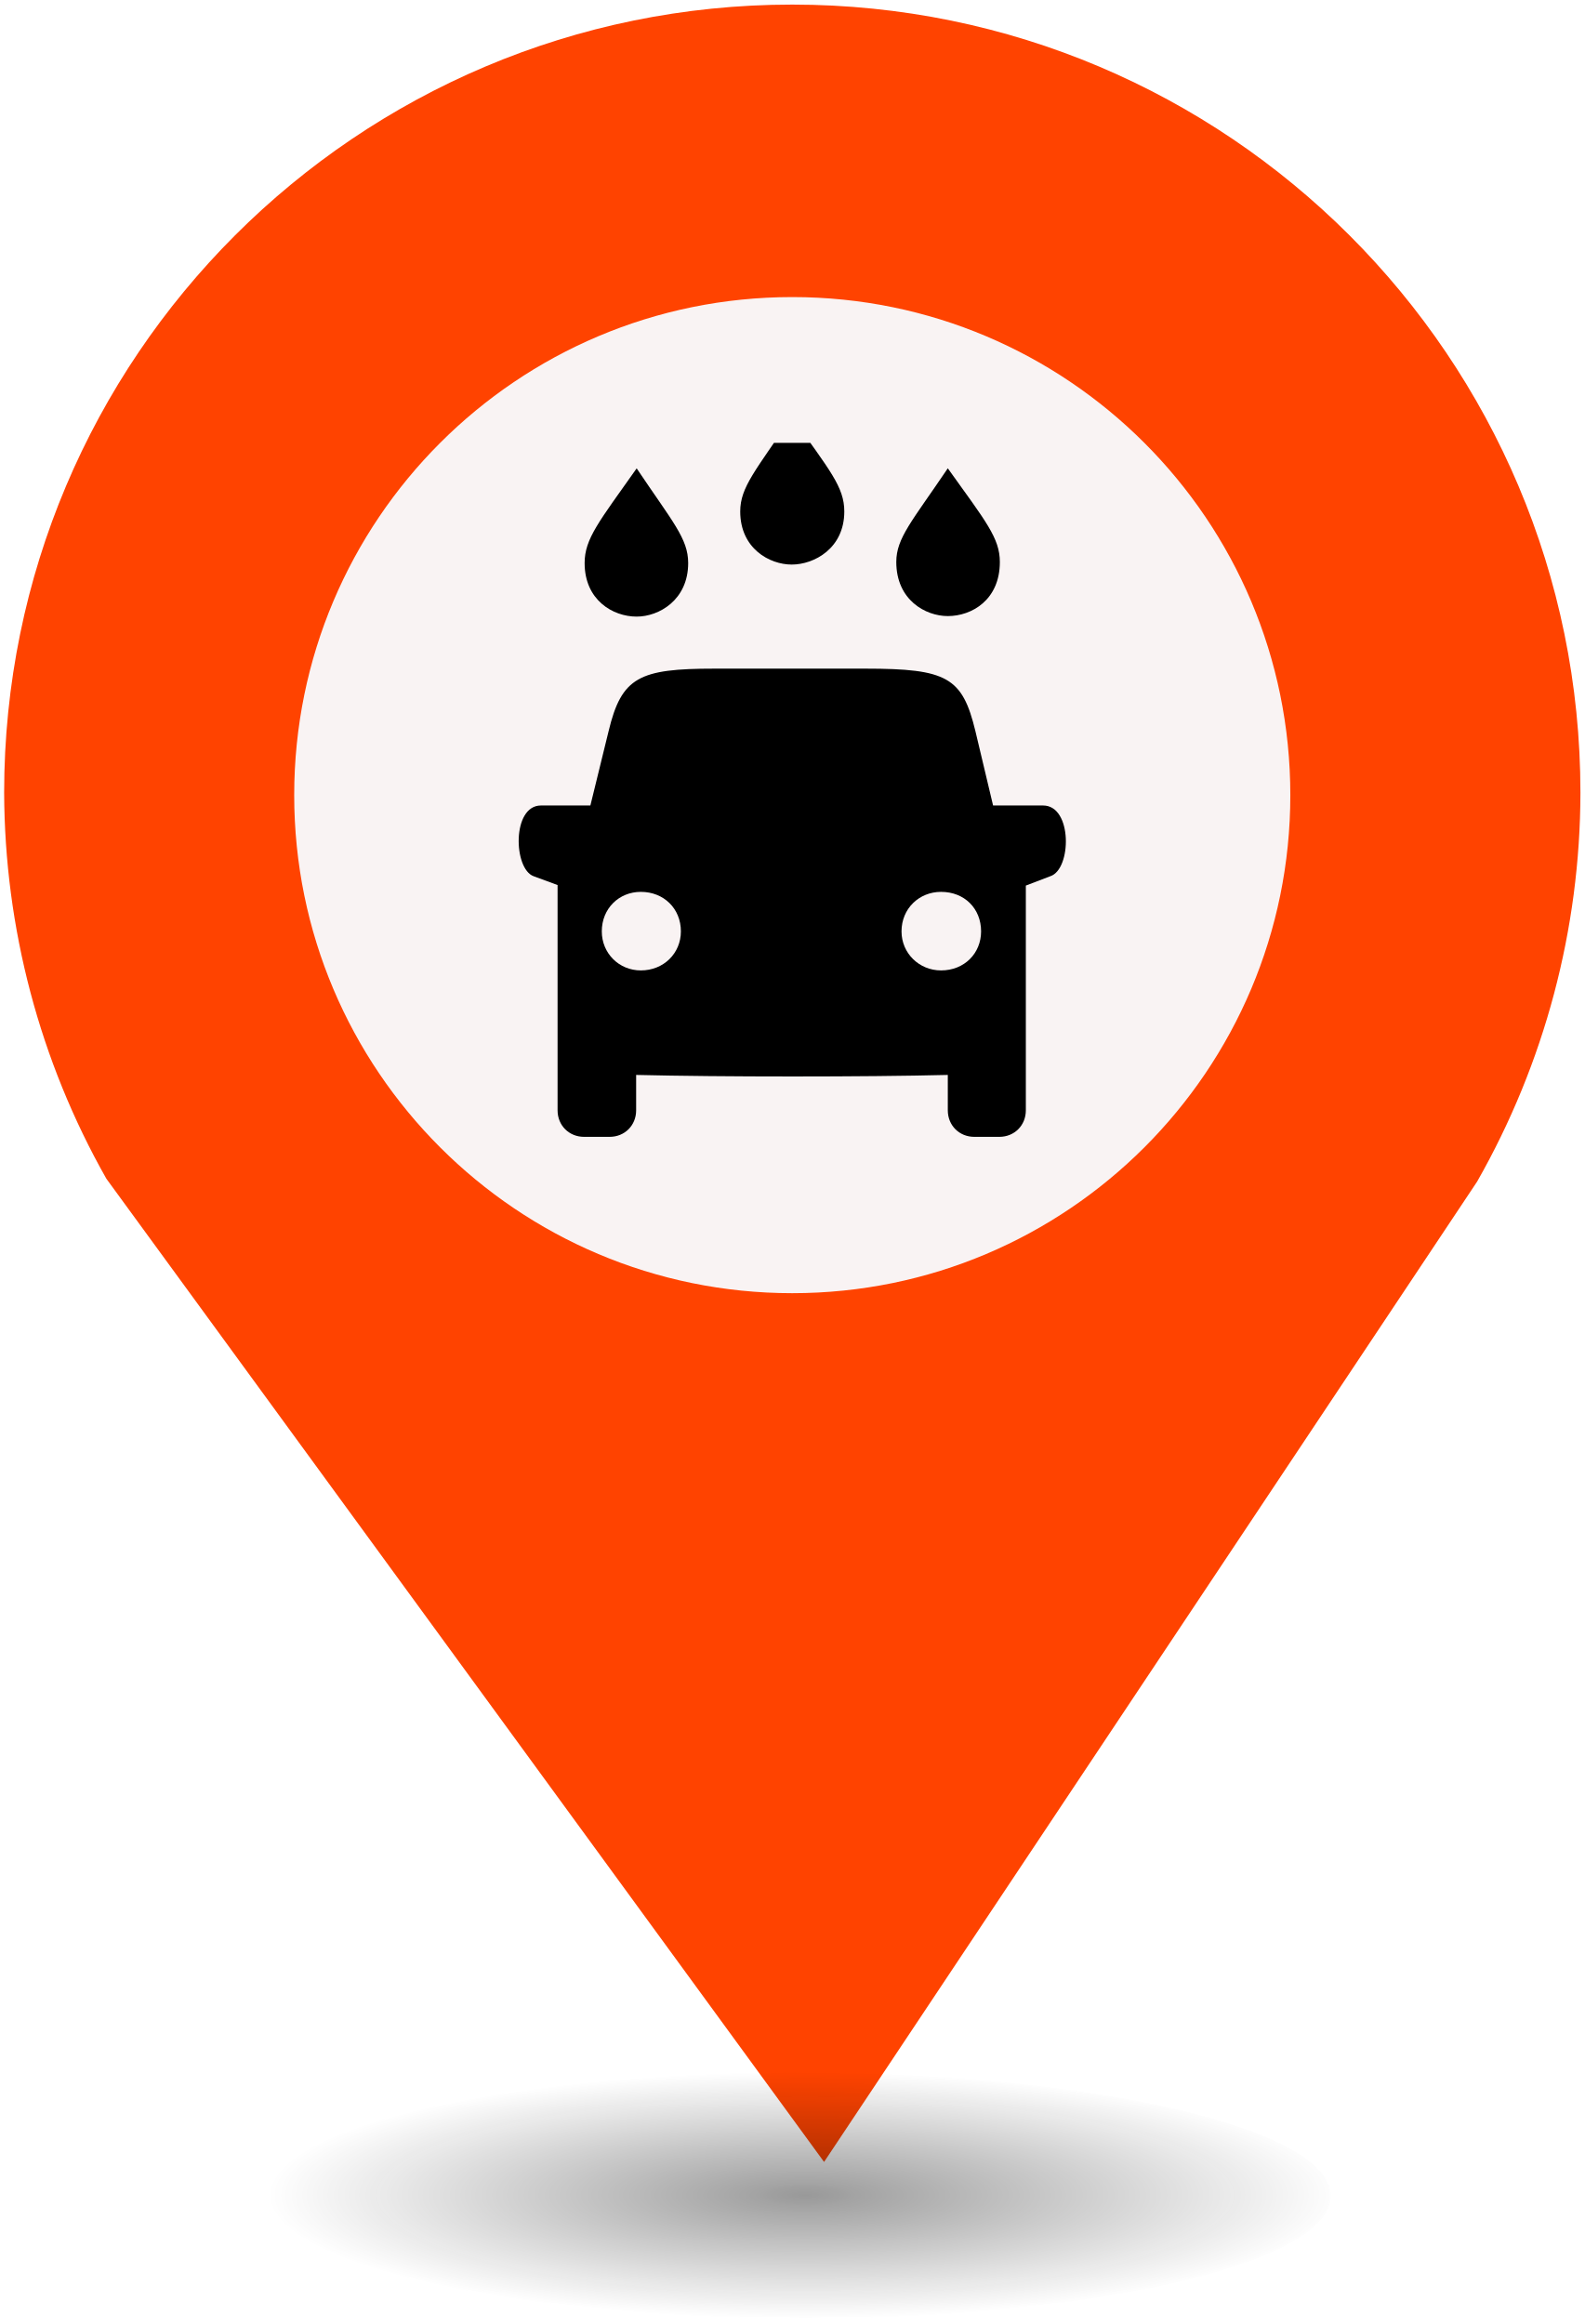
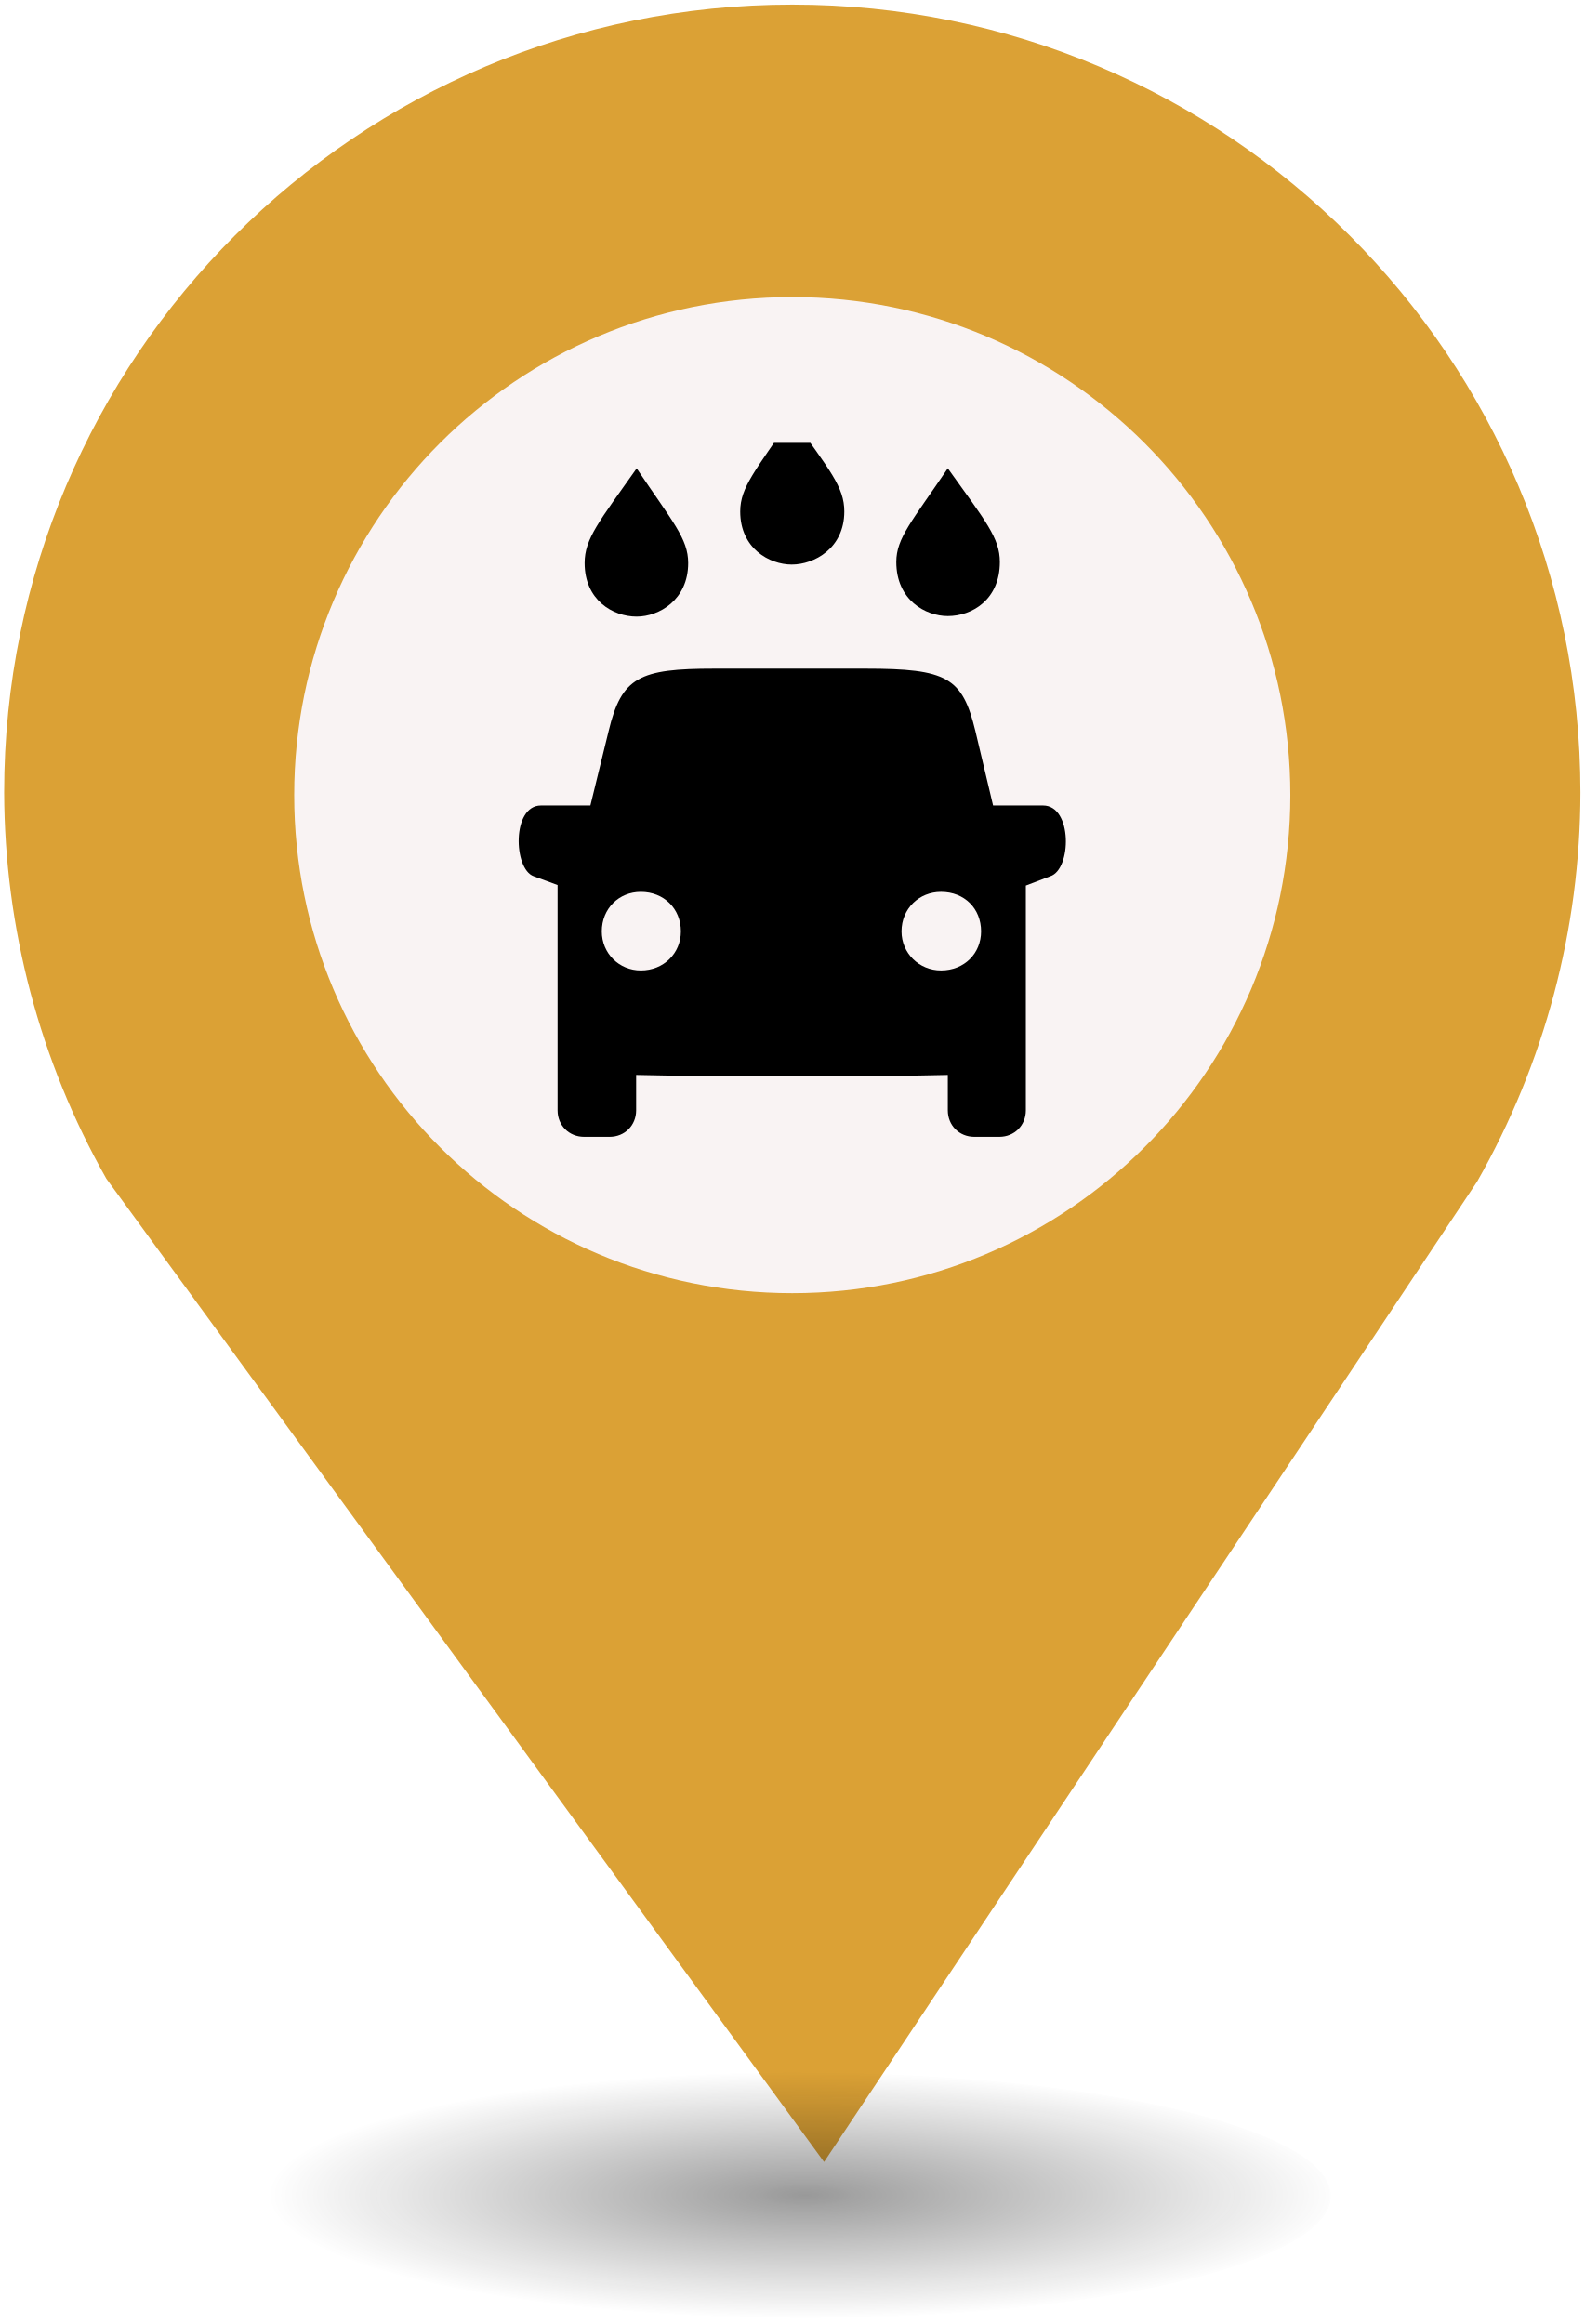
<svg xmlns="http://www.w3.org/2000/svg" height="44px" width="30px" version="1.1" viewBox="0 0 29.989 43.988" id="svg16">
  <defs id="defs7">
    <radialGradient id="a" gradientUnits="userSpaceOnUse" cy="127.6" cx="-42.75" gradientTransform="matrix(4.274964,0,0,0.98163,197.9983,-82.0888)" r="2.384">
      <stop stop-color="#010101" offset="0" id="stop2" />
      <stop stop-opacity="0" stop-color="#090909" offset="1" id="stop4" />
    </radialGradient>
  </defs>
  <g id="g26" transform="translate(-2.0760358e-7,-1.618116)">
-     <path style="fill:#FF4300;stroke-width:4.275" id="path9" d="m 14.994,1.705 c -8.239,0 -14.917,6.678 -14.917,14.917 0.009,2.562 0.673,5.079 1.935,7.307 L 15.596,42.539 27.956,23.984 c 1.278,-2.244 1.952,-4.78 1.956,-7.362 C 29.911,8.383 23.233,1.705 14.994,1.705 Z" />
+     <path style="fill:#dba135;stroke-width:4.275" id="path9" d="m 14.994,1.705 c -8.239,0 -14.917,6.678 -14.917,14.917 0.009,2.562 0.673,5.079 1.935,7.307 L 15.596,42.539 27.956,23.984 c 1.278,-2.244 1.952,-4.78 1.956,-7.362 C 29.911,8.383 23.233,1.705 14.994,1.705 Z" />
    <circle style="fill:#f9f3f3;stroke-width:4.275" id="circle11" r="9.427" cx="14.994" cy="16.668" />
    <ellipse style="opacity:0.4;fill:url(#a);stroke-width:4.275" id="ellipse13" cx="14.994" cy="43.18" ry="2.339" rx="10.193" />
    <rect style="fill:none;stroke-width:4.275" x="8.259" y="9.828" width="13.472" height="13.369" ry="0" rx="0" id="replace" />
    <svg version="1.1" x="8.5" y="10" viewBox="0 0 100 100" id="svg8" width="100" height="100">
      <defs id="defs12" />
      <path d="m 6.484,2.304 c 0.423,0 0.995,-0.305 0.995,-1.005 0,-0.463 -0.276,-0.778 -0.995,-1.792 -0.68,1.014 -0.975,1.33 -0.975,1.792 0,0.699 0.552,1.005 0.975,1.005 z M 3.549,3.289 c 0.423,0 0.975,-0.315 0.975,-1.014 0,-0.463 -0.295,-0.778 -0.975,-1.792 -0.709,1.005 -0.985,1.33 -0.985,1.792 0,0.699 0.532,1.014 0.985,1.014 z m 5.889,-0.01 c 0.453,0 0.985,-0.305 0.985,-1.024 0,-0.453 -0.266,-0.768 -0.985,-1.773 C 8.759,1.487 8.463,1.802 8.463,2.255 c 0,0.719 0.552,1.024 0.975,1.024 z M 11.241,6.864 H 10.295 L 9.96,5.455 C 9.714,4.441 9.429,4.274 7.882,4.274 H 5.017 c -1.418,0 -1.753,0.158 -1.999,1.182 L 2.673,6.864 H 1.737 c -0.552,0 -0.522,1.201 -0.138,1.339 L 2.052,8.37 v 4.264 c 0,0.286 0.217,0.502 0.502,0.502 h 0.483 c 0.286,0 0.502,-0.217 0.502,-0.502 v -0.67 c 1.586,0.039 4.353,0.039 5.899,0 v 0.67 c 0,0.286 0.217,0.502 0.502,0.502 H 10.413 c 0.286,0 0.502,-0.217 0.502,-0.502 V 8.38 L 11.378,8.203 C 11.782,8.075 11.802,6.864 11.241,6.864 Z M 3.628,9.986 c -0.414,0 -0.739,-0.325 -0.739,-0.739 0,-0.433 0.325,-0.748 0.739,-0.748 0.433,0 0.758,0.315 0.758,0.748 0,0.414 -0.325,0.739 -0.758,0.739 z m 5.682,0 c -0.414,0 -0.748,-0.325 -0.748,-0.739 0,-0.433 0.335,-0.748 0.748,-0.748 0.443,0 0.758,0.315 0.758,0.748 0,0.414 -0.315,0.739 -0.758,0.739 z m 0,0" id="path2" style="fill:#000000;stroke:none;stroke-width:0.01;stroke-linecap:inherit;stroke-linejoin:inherit;stroke-dasharray:none" />
    </svg>
  </g>
</svg>
